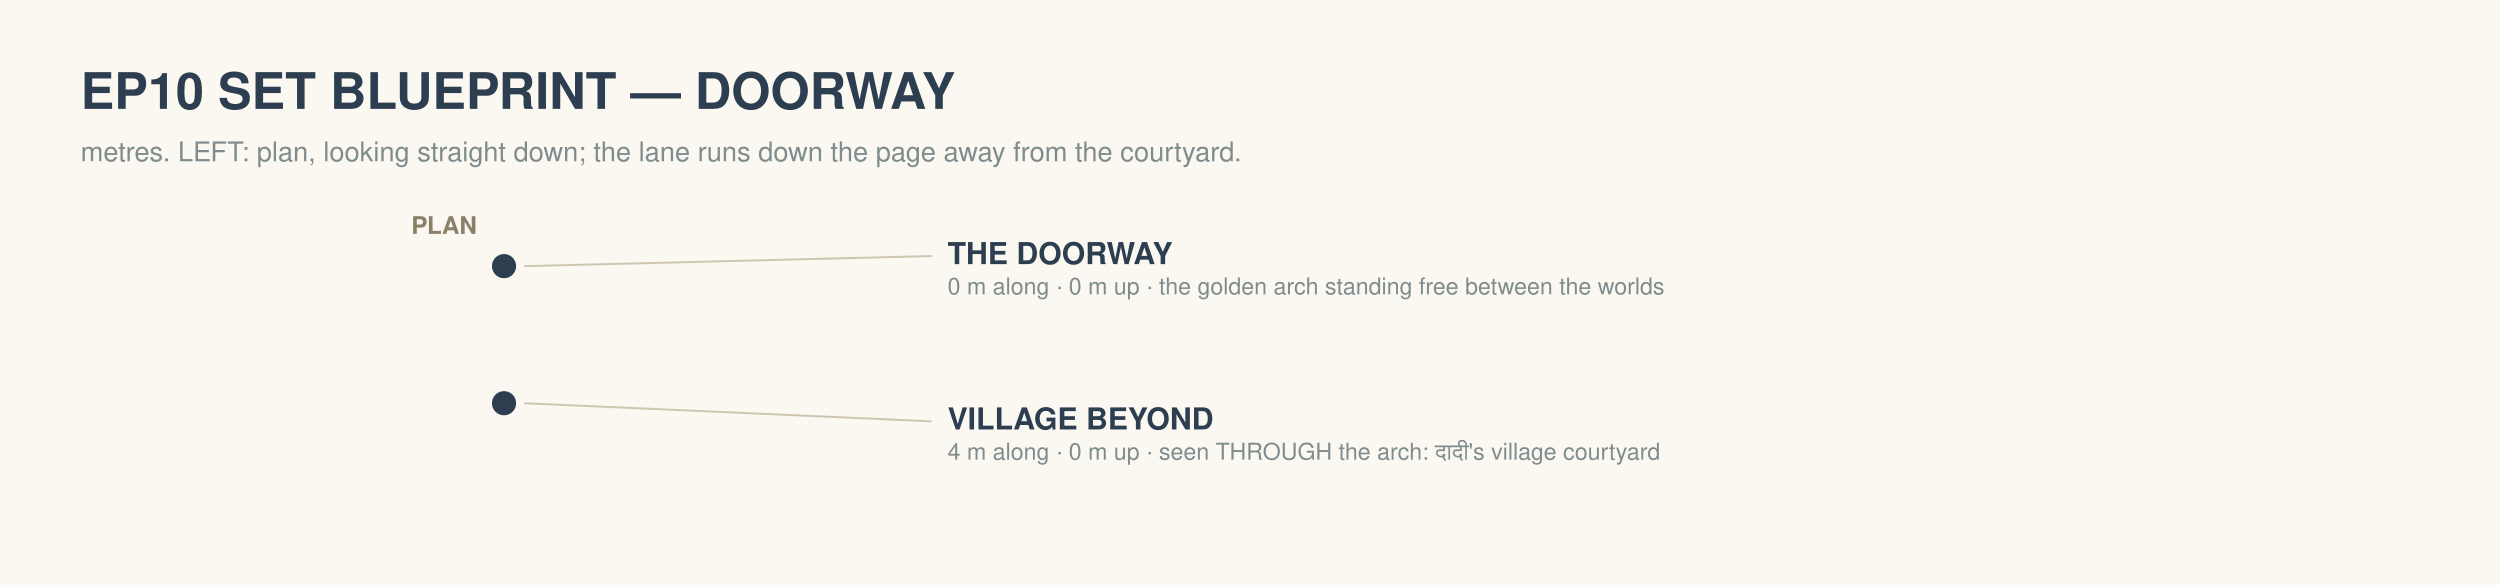
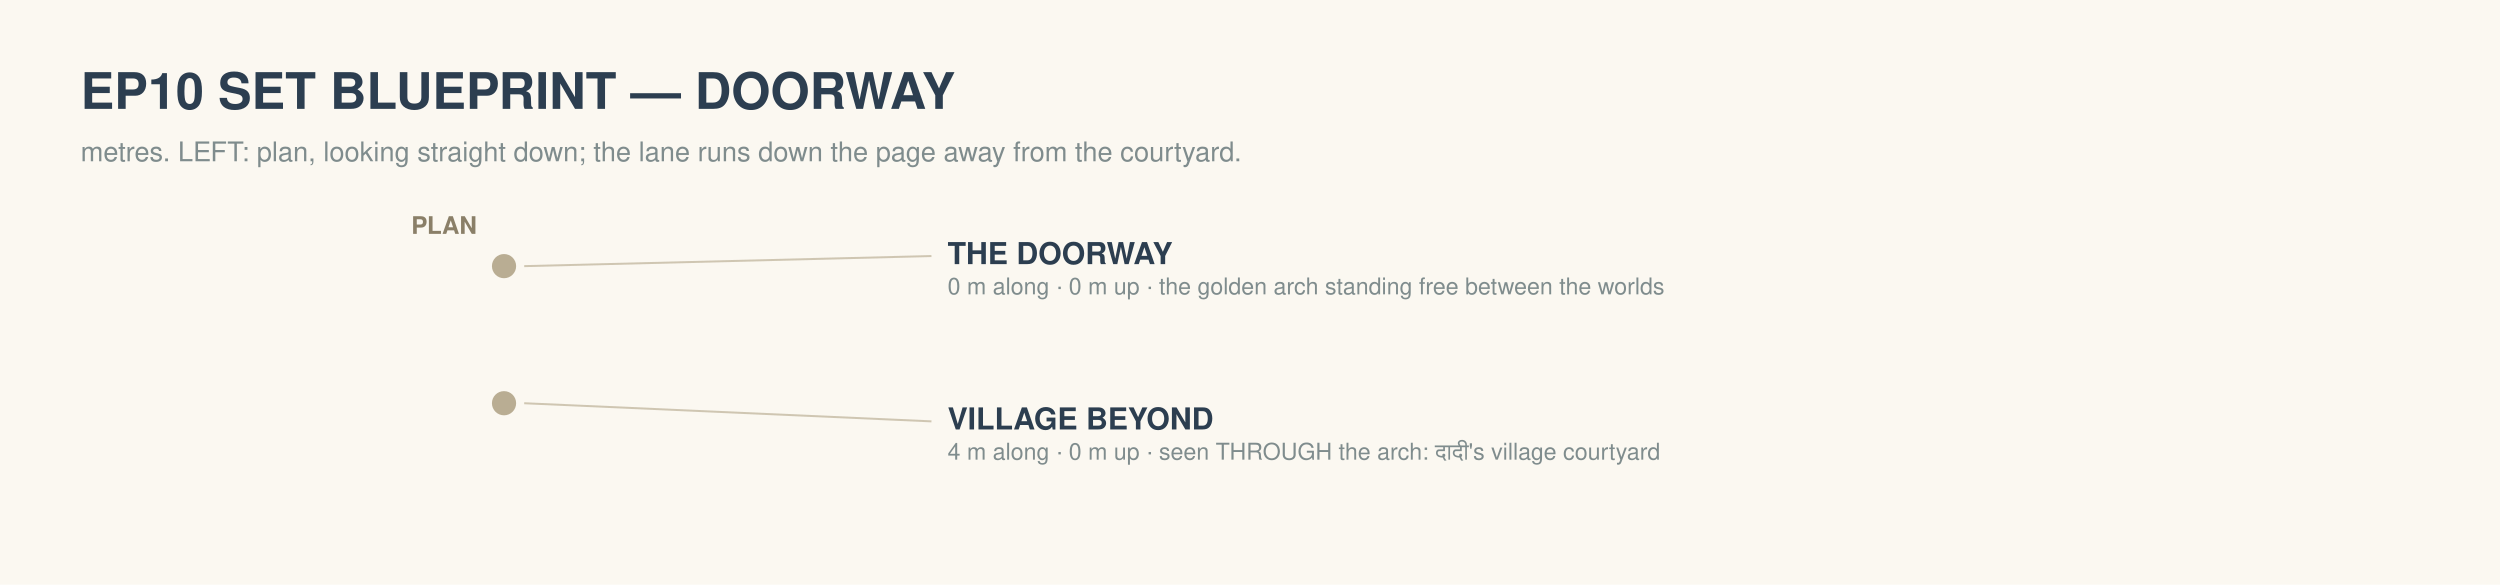
<svg xmlns="http://www.w3.org/2000/svg" width="1240" height="290" viewBox="0 0 1240 290">
  <rect width="100%" height="100%" fill="#fbf8f1" />
  <text x="40" y="54" font-family="Helvetica" font-size="25" font-weight="bold" fill="#2c3e50">EP10 SET BLUEPRINT — DOORWAY</text>
  <text x="40" y="80" font-family="Helvetica" font-size="13.5" fill="#7f8c8d">metres. LEFT: plan, looking straight down; the lane runs down the page away from the courtyard.</text>
  <text x="204" y="116" font-family="Helvetica" font-size="12" font-weight="bold" fill="#8a7f68">PLAN</text>
-   <circle cx="250" cy="132" r="6" fill="#2c3e50" />
+   <circle cx="250" cy="132" r="6" fill="#b9ad93" />
  <line x1="260" y1="132" x2="462" y2="127" stroke="#cfc6b2" stroke-width="1" />
  <text x="470" y="131" font-family="Helvetica" font-size="15" font-weight="bold" fill="#2c3e50">THE DOORWAY</text>
  <text x="470" y="146" font-family="Helvetica" font-size="11.5" fill="#7f8c8d">0 m along · 0 m up · the golden arch standing free between the worlds</text>
-   <circle cx="250" cy="200" r="6" fill="#2c3e50" />
+   <circle cx="250" cy="200" r="6" fill="#b9ad93" />
  <line x1="260" y1="200" x2="462" y2="209" stroke="#cfc6b2" stroke-width="1" />
  <text x="470" y="213" font-family="Helvetica" font-size="15" font-weight="bold" fill="#2c3e50">VILLAGE BEYOND</text>
  <text x="470" y="228" font-family="Helvetica" font-size="11.5" fill="#7f8c8d">4 m along · 0 m up · seen THROUGH the arch: दादी's village courtyard</text>
</svg>
